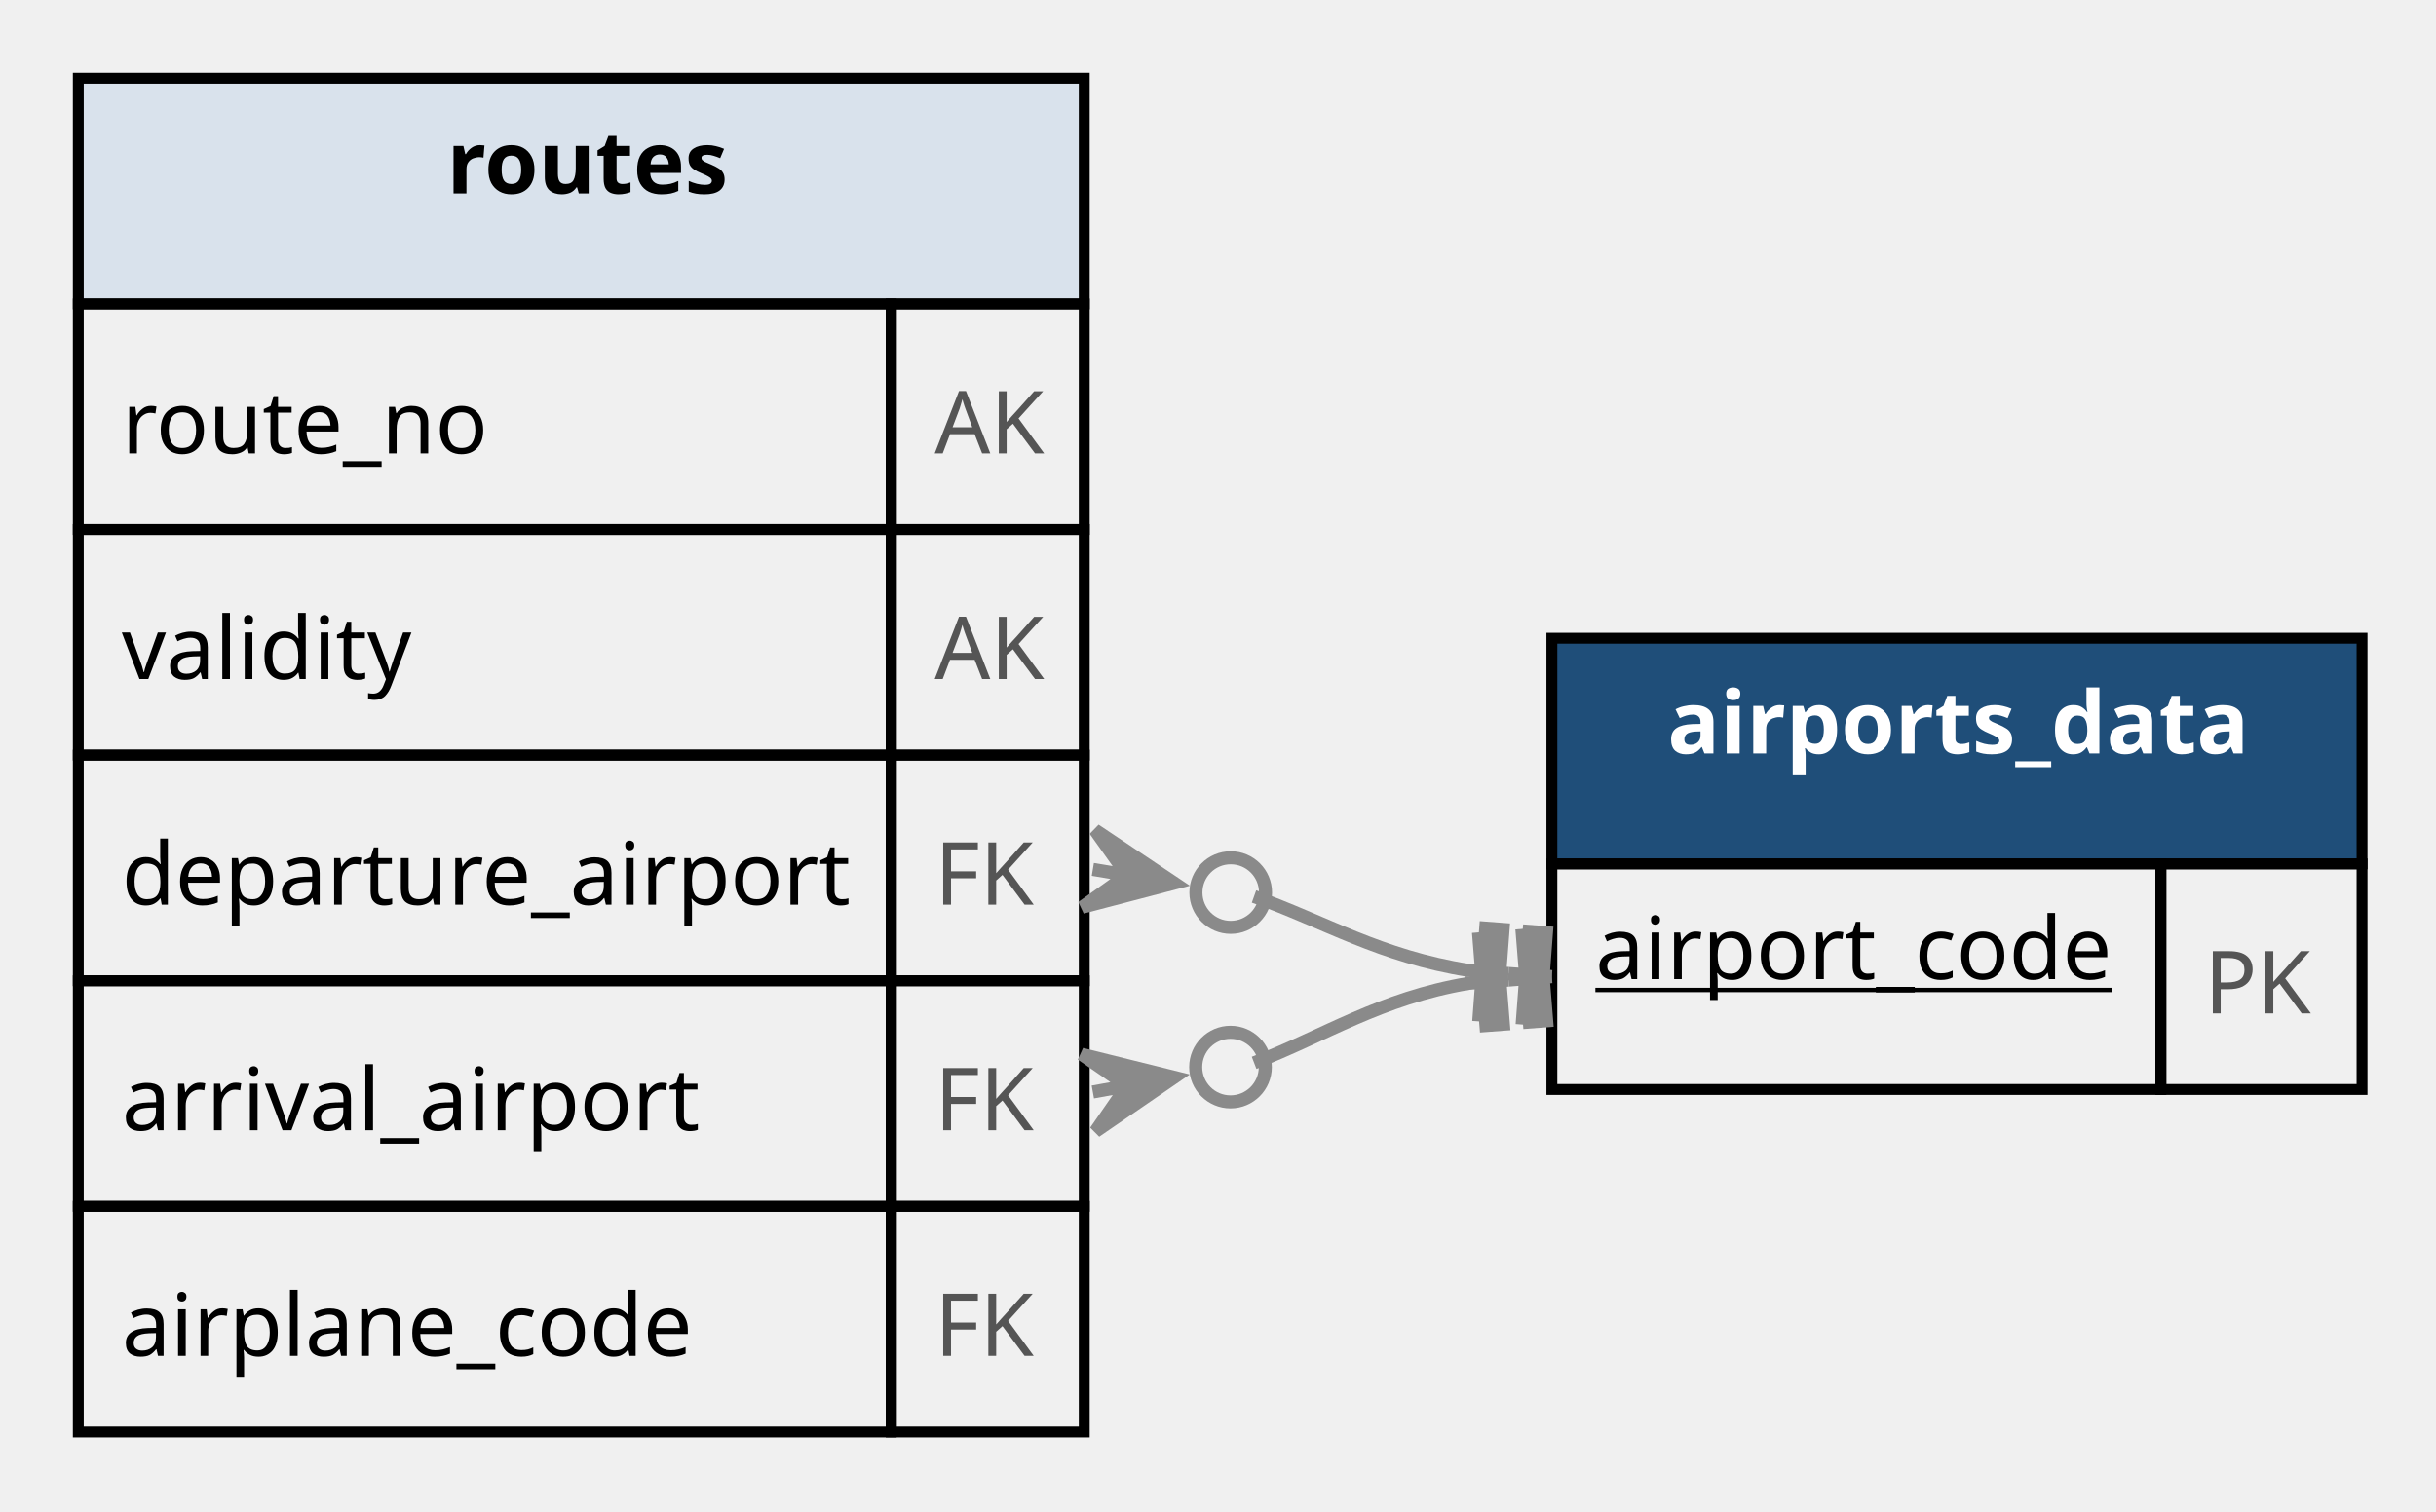
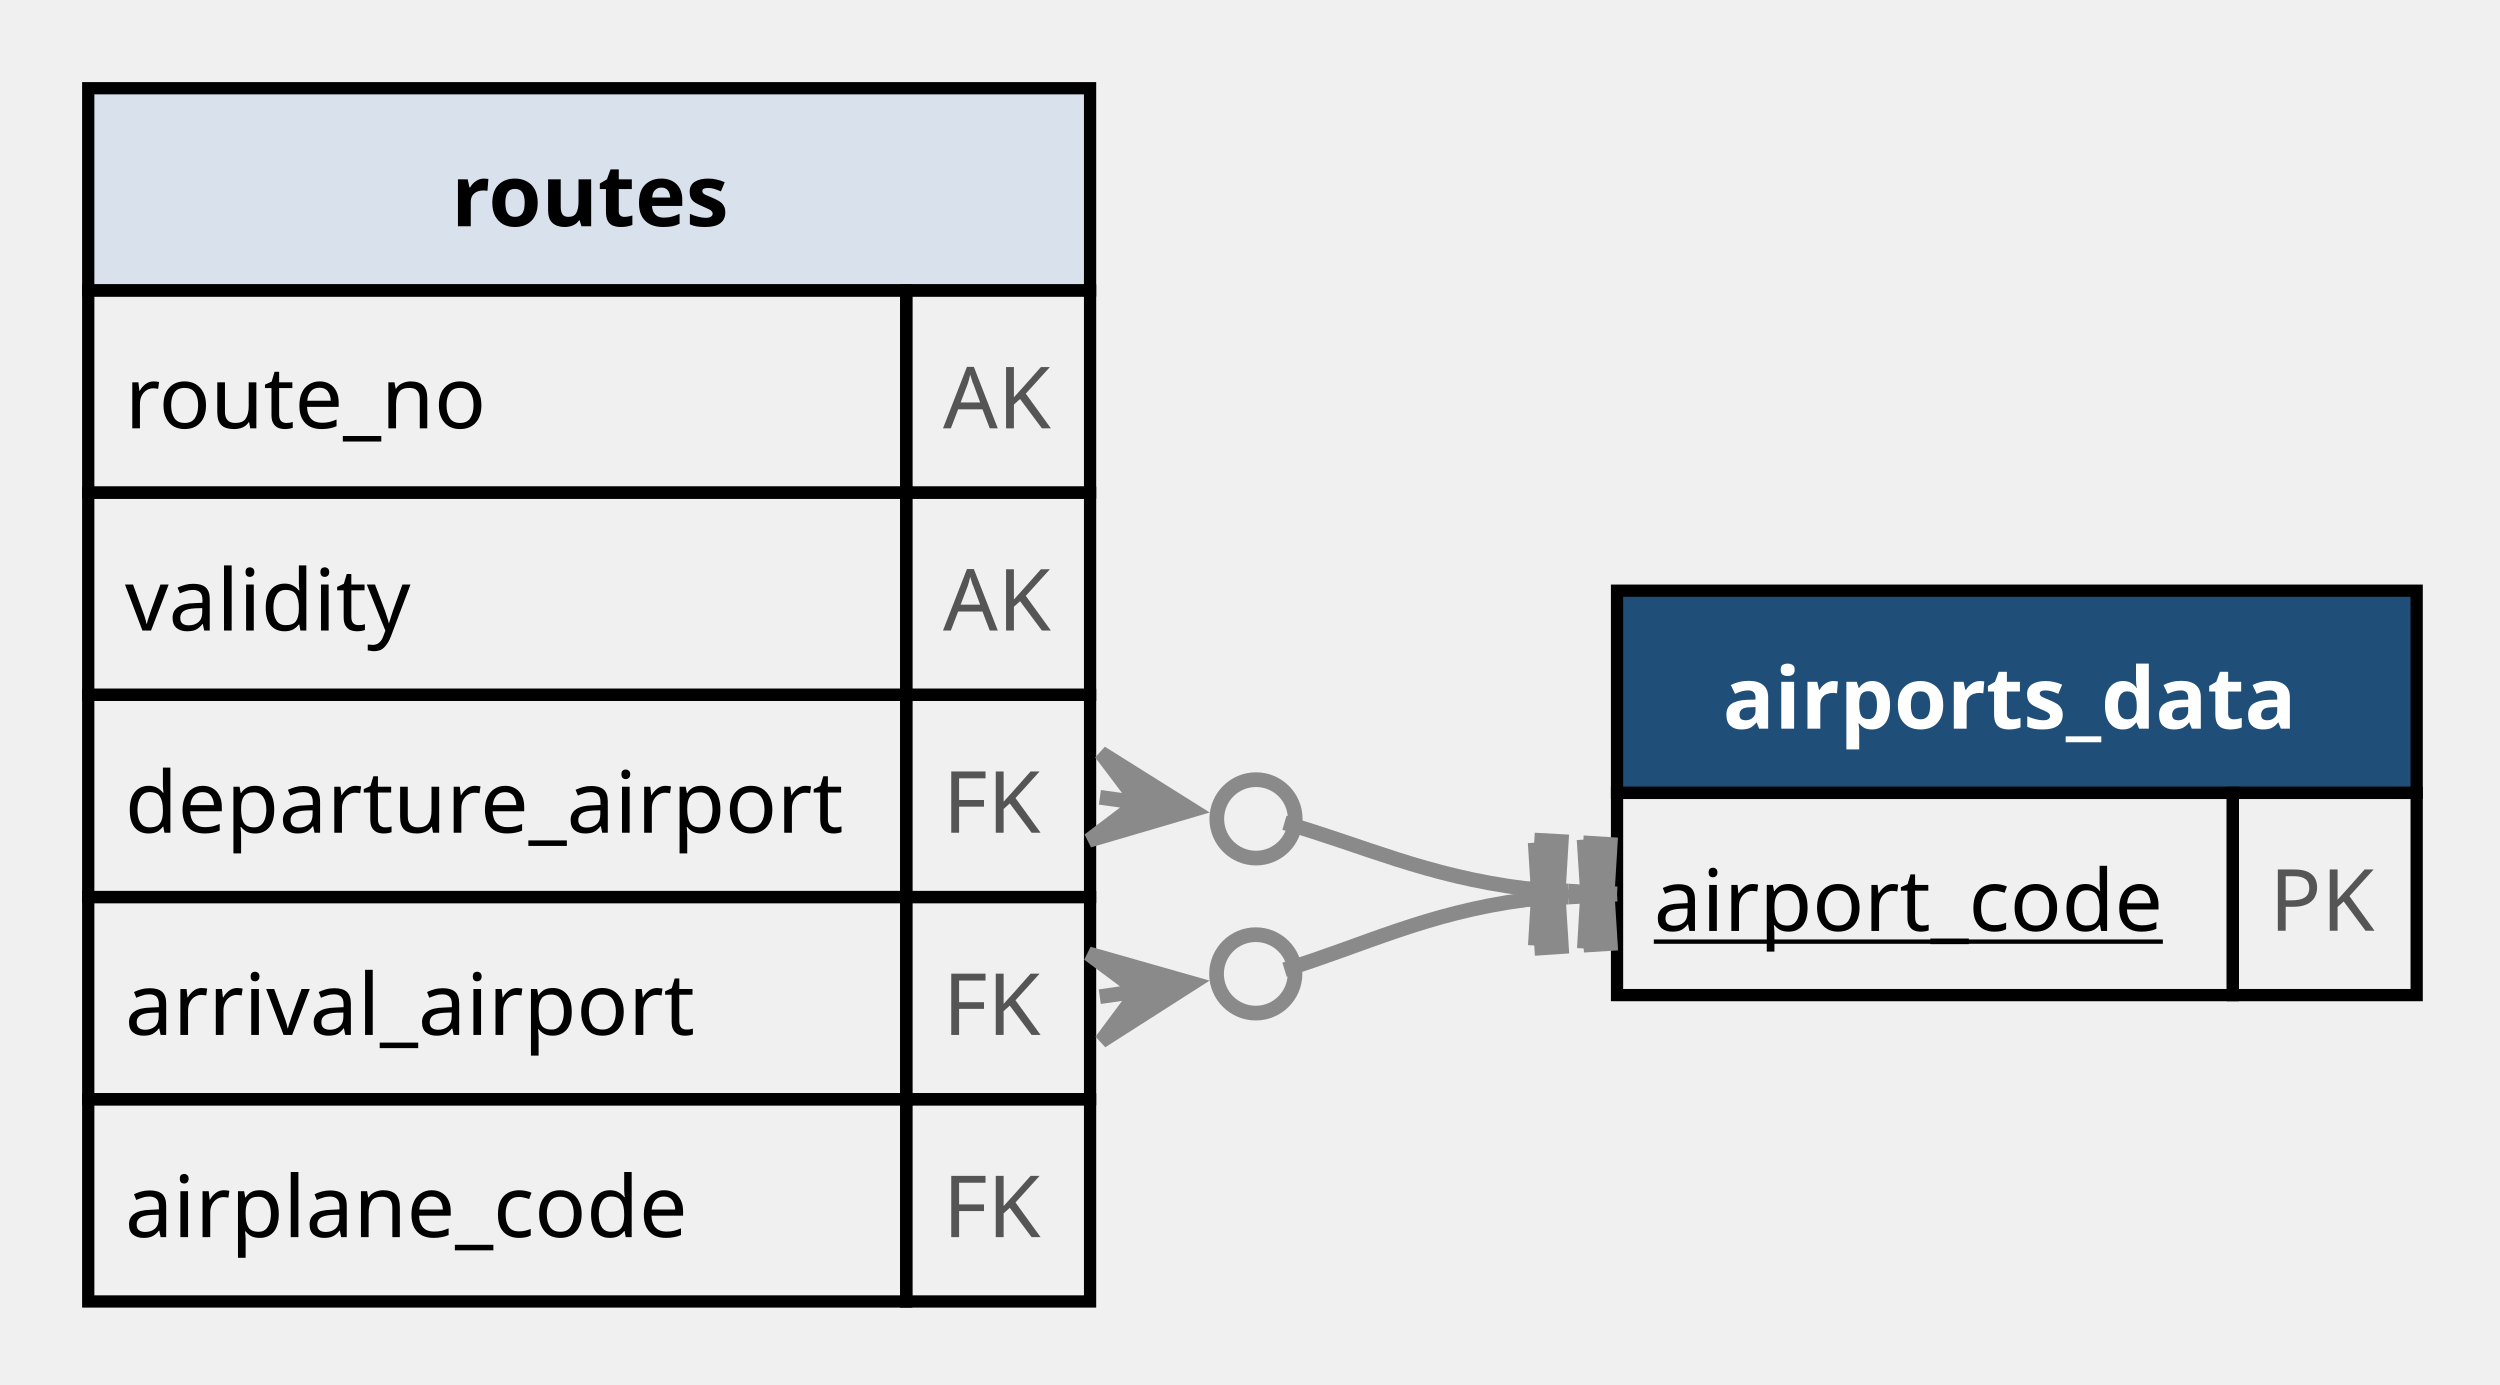
- <svg xmlns="http://www.w3.org/2000/svg" width="224pt" height="139pt" viewBox="0.00 0.00 224.00 139.00">
-   <g id="graph0" class="graph" transform="scale(1 1) rotate(0) translate(7.2 131.7)">
+ <svg xmlns="http://www.w3.org/2000/svg" width="204pt" height="113pt" viewBox="0.00 0.00 204.00 113.00">
+   <g id="graph0" class="graph" transform="scale(1 1) rotate(0) translate(7.2 106.2)">
    <g id="node1" class="node">
-       <polygon fill="#1f4e79" stroke="none" points="135.5,-52.25 135.5,-73 210,-73 210,-52.25 135.5,-52.25" />
-       <polygon fill="none" stroke="#000000" points="135.5,-52.25 135.5,-73 210,-73 210,-52.25 135.5,-52.25" />
-       <text xml:space="preserve" text-anchor="start" x="146.12" y="-62.4" font-family="Noto Sans KR" font-weight="bold" font-size="8.00" fill="#ffffff">airports_data</text>
-       <polygon fill="none" stroke="#000000" points="135.5,-31.5 135.5,-52.25 191.5,-52.25 191.5,-31.5 135.5,-31.5" />
-       <text xml:space="preserve" text-anchor="start" x="139.5" y="-41.65" font-family="Noto Sans KR" text-decoration="underline" font-size="8.00">airport_code</text>
-       <polygon fill="none" stroke="#000000" points="191.5,-31.5 191.5,-52.25 210,-52.25 210,-31.5 191.5,-31.5" />
-       <text xml:space="preserve" text-anchor="start" x="195.5" y="-38.5" font-family="Noto Sans KR" font-size="8.00" fill="#555555">PK</text>
+       <polygon fill="#1f4e79" stroke="none" points="124.75,-41.5 124.75,-58 190,-58 190,-41.5 124.75,-41.5" />
+       <polygon fill="none" stroke="#000000" points="124.75,-41.5 124.75,-58 190,-58 190,-41.5 124.75,-41.5" />
+       <text xml:space="preserve" text-anchor="start" x="133.38" y="-46.74" font-family="Noto Sans KR" font-weight="bold" font-size="7.00" fill="#ffffff">airports_data</text>
+       <polygon fill="none" stroke="#000000" points="124.75,-25 124.75,-41.5 175,-41.5 175,-25 124.75,-25" />
+       <text xml:space="preserve" text-anchor="start" x="127.75" y="-30.24" font-family="Noto Sans KR" text-decoration="underline" font-size="7.00">airport_code</text>
+       <polygon fill="none" stroke="#000000" points="175,-25 175,-41.5 190,-41.5 190,-25 175,-25" />
+       <text xml:space="preserve" text-anchor="start" x="178" y="-30.25" font-family="Noto Sans KR" font-size="7.00" fill="#555555">PK</text>
    </g>
    <g id="node2" class="node">
-       <polygon fill="#d9e2ec" stroke="none" points="0,-103.75 0,-124.5 92.5,-124.5 92.5,-103.75 0,-103.75" />
-       <polygon fill="none" stroke="#000000" points="0,-103.75 0,-124.5 92.5,-124.5 92.5,-103.75 0,-103.75" />
-       <text xml:space="preserve" text-anchor="start" x="33.88" y="-113.9" font-family="Noto Sans KR" font-weight="bold" font-size="8.00" fill="#000000">routes</text>
-       <polygon fill="none" stroke="#000000" points="0,-83 0,-103.75 74.75,-103.75 74.75,-83 0,-83" />
-       <text xml:space="preserve" text-anchor="start" x="4" y="-90" font-family="Noto Sans KR" font-size="8.00">route_no</text>
-       <polygon fill="none" stroke="#000000" points="74.75,-83 74.75,-103.75 92.5,-103.75 92.5,-83 74.75,-83" />
-       <text xml:space="preserve" text-anchor="start" x="78.75" y="-90" font-family="Noto Sans KR" font-size="8.00" fill="#555555">AK</text>
-       <polygon fill="none" stroke="#000000" points="0,-62.25 0,-83 74.75,-83 74.75,-62.25 0,-62.25" />
-       <text xml:space="preserve" text-anchor="start" x="4" y="-69.25" font-family="Noto Sans KR" font-size="8.00">validity</text>
-       <polygon fill="none" stroke="#000000" points="74.75,-62.25 74.75,-83 92.5,-83 92.5,-62.25 74.75,-62.25" />
-       <text xml:space="preserve" text-anchor="start" x="78.75" y="-69.25" font-family="Noto Sans KR" font-size="8.00" fill="#555555">AK</text>
-       <polygon fill="none" stroke="#000000" points="0,-41.5 0,-62.25 74.75,-62.25 74.75,-41.5 0,-41.5" />
-       <text xml:space="preserve" text-anchor="start" x="4" y="-48.5" font-family="Noto Sans KR" font-size="8.00">departure_airport</text>
-       <polygon fill="none" stroke="#000000" points="74.75,-41.5 74.75,-62.25 92.5,-62.25 92.5,-41.5 74.75,-41.5" />
-       <text xml:space="preserve" text-anchor="start" x="78.75" y="-48.5" font-family="Noto Sans KR" font-size="8.00" fill="#555555">FK</text>
-       <polygon fill="none" stroke="#000000" points="0,-20.75 0,-41.5 74.75,-41.5 74.75,-20.75 0,-20.75" />
-       <text xml:space="preserve" text-anchor="start" x="4" y="-27.75" font-family="Noto Sans KR" font-size="8.00">arrival_airport</text>
-       <polygon fill="none" stroke="#000000" points="74.75,-20.75 74.75,-41.5 92.5,-41.5 92.5,-20.75 74.75,-20.75" />
-       <text xml:space="preserve" text-anchor="start" x="78.75" y="-27.75" font-family="Noto Sans KR" font-size="8.00" fill="#555555">FK</text>
-       <polygon fill="none" stroke="#000000" points="0,0 0,-20.75 74.75,-20.75 74.75,0 0,0" />
-       <text xml:space="preserve" text-anchor="start" x="4" y="-7" font-family="Noto Sans KR" font-size="8.00">airplane_code</text>
-       <polygon fill="none" stroke="#000000" points="74.75,0 74.75,-20.75 92.5,-20.75 92.5,0 74.75,0" />
-       <text xml:space="preserve" text-anchor="start" x="78.75" y="-7" font-family="Noto Sans KR" font-size="8.00" fill="#555555">FK</text>
+       <polygon fill="#d9e2ec" stroke="none" points="0,-82.5 0,-99 81.75,-99 81.75,-82.5 0,-82.5" />
+       <polygon fill="none" stroke="#000000" points="0,-82.5 0,-99 81.75,-99 81.75,-82.5 0,-82.5" />
+       <text xml:space="preserve" text-anchor="start" x="29.62" y="-87.74" font-family="Noto Sans KR" font-weight="bold" font-size="7.00" fill="#000000">routes</text>
+       <polygon fill="none" stroke="#000000" points="0,-66 0,-82.5 66.75,-82.5 66.75,-66 0,-66" />
+       <text xml:space="preserve" text-anchor="start" x="3" y="-71.25" font-family="Noto Sans KR" font-size="7.00">route_no</text>
+       <polygon fill="none" stroke="#000000" points="66.75,-66 66.75,-82.5 81.75,-82.5 81.75,-66 66.75,-66" />
+       <text xml:space="preserve" text-anchor="start" x="69.75" y="-71.25" font-family="Noto Sans KR" font-size="7.00" fill="#555555">AK</text>
+       <polygon fill="none" stroke="#000000" points="0,-49.5 0,-66 66.75,-66 66.75,-49.5 0,-49.5" />
+       <text xml:space="preserve" text-anchor="start" x="3" y="-54.75" font-family="Noto Sans KR" font-size="7.00">validity</text>
+       <polygon fill="none" stroke="#000000" points="66.75,-49.5 66.75,-66 81.75,-66 81.75,-49.5 66.75,-49.5" />
+       <text xml:space="preserve" text-anchor="start" x="69.75" y="-54.75" font-family="Noto Sans KR" font-size="7.00" fill="#555555">AK</text>
+       <polygon fill="none" stroke="#000000" points="0,-33 0,-49.5 66.75,-49.5 66.75,-33 0,-33" />
+       <text xml:space="preserve" text-anchor="start" x="3" y="-38.25" font-family="Noto Sans KR" font-size="7.00">departure_airport</text>
+       <polygon fill="none" stroke="#000000" points="66.75,-33 66.75,-49.5 81.75,-49.5 81.75,-33 66.75,-33" />
+       <text xml:space="preserve" text-anchor="start" x="69.75" y="-38.25" font-family="Noto Sans KR" font-size="7.00" fill="#555555">FK</text>
+       <polygon fill="none" stroke="#000000" points="0,-16.5 0,-33 66.75,-33 66.75,-16.5 0,-16.5" />
+       <text xml:space="preserve" text-anchor="start" x="3" y="-21.75" font-family="Noto Sans KR" font-size="7.00">arrival_airport</text>
+       <polygon fill="none" stroke="#000000" points="66.75,-16.5 66.75,-33 81.75,-33 81.75,-16.5 66.75,-16.5" />
+       <text xml:space="preserve" text-anchor="start" x="69.75" y="-21.75" font-family="Noto Sans KR" font-size="7.00" fill="#555555">FK</text>
+       <polygon fill="none" stroke="#000000" points="0,0 0,-16.5 66.75,-16.5 66.75,0 0,0" />
+       <text xml:space="preserve" text-anchor="start" x="3" y="-5.25" font-family="Noto Sans KR" font-size="7.00">airplane_code</text>
+       <polygon fill="none" stroke="#000000" points="66.75,0 66.75,-16.5 81.75,-16.5 81.75,0 66.75,0" />
+       <text xml:space="preserve" text-anchor="start" x="69.75" y="-5.25" font-family="Noto Sans KR" font-size="7.00" fill="#555555">FK</text>
    </g>
    <g id="edge1" class="edge">
-       <path fill="none" stroke="#8a8a8a" stroke-width="1.2" d="M108.11,-49.25C114.61,-46.93 119.72,-43.74 127.86,-42.45" />
-       <polygon fill="#8a8a8a" stroke="#8a8a8a" stroke-width="1.2" points="100.78,-50.48 92.3,-48.26 96.44,-51.21 93.29,-51.74 93.29,-51.74 93.29,-51.74 96.44,-51.21 93.49,-55.36 100.78,-50.48" />
-       <ellipse fill="none" stroke="#8a8a8a" stroke-width="1.2" cx="105.97" cy="-49.61" rx="3.2" ry="3.2" />
-       <polygon fill="#8a8a8a" stroke="#8a8a8a" stroke-width="1.2" points="134.4,-37.95 135,-45.92 133.41,-46.04 132.81,-38.07 134.4,-37.95" />
-       <polyline fill="none" stroke="#8a8a8a" stroke-width="1.2" points="135.5,-41.88 131.51,-42.17" />
-       <polygon fill="#8a8a8a" stroke="#8a8a8a" stroke-width="1.2" points="130.41,-38.24 131.01,-46.22 129.42,-46.34 128.82,-38.36 130.41,-38.24" />
-       <polyline fill="none" stroke="#8a8a8a" stroke-width="1.2" points="131.51,-42.17 127.52,-42.47" />
+       <path fill="none" stroke="#8a8a8a" stroke-width="1.2" d="M97.61,-39.06C104.03,-37.21 109.2,-34.71 117.23,-33.7" />
+       <polygon fill="#8a8a8a" stroke="#8a8a8a" stroke-width="1.2" points="90.07,-40.1 81.66,-37.63 85.71,-40.7 82.55,-41.14 82.55,-41.14 82.55,-41.14 85.71,-40.7 82.64,-44.76 90.07,-40.1" />
+       <ellipse fill="none" stroke="#8a8a8a" stroke-width="1.2" cx="95.29" cy="-39.38" rx="3.2" ry="3.2" />
+       <polygon fill="#8a8a8a" stroke="#8a8a8a" stroke-width="1.2" points="123.71,-29.3 124.19,-37.29 122.59,-37.39 122.12,-29.4 123.71,-29.3" />
+       <polyline fill="none" stroke="#8a8a8a" stroke-width="1.2" points="124.75,-33.25 120.76,-33.49" />
+       <polygon fill="#8a8a8a" stroke="#8a8a8a" stroke-width="1.2" points="119.72,-29.54 120.2,-37.53 118.6,-37.62 118.12,-29.64 119.72,-29.54" />
+       <polyline fill="none" stroke="#8a8a8a" stroke-width="1.2" points="120.76,-33.49 116.76,-33.73" />
    </g>
    <g id="edge2" class="edge">
-       <path fill="none" stroke="#8a8a8a" stroke-width="1.2" d="M108.12,-33.95C114.62,-36.44 119.69,-39.88 127.84,-41.26" />
-       <polygon fill="#8a8a8a" stroke="#8a8a8a" stroke-width="1.2" points="100.77,-32.62 93.54,-27.65 96.44,-31.84 93.29,-31.27 93.29,-31.27 93.29,-31.27 96.44,-31.84 92.25,-34.74 100.77,-32.62" />
-       <ellipse fill="none" stroke="#8a8a8a" stroke-width="1.2" cx="105.95" cy="-33.56" rx="3.2" ry="3.2" />
-       <polygon fill="#8a8a8a" stroke="#8a8a8a" stroke-width="1.2" points="135.02,-37.82 134.38,-45.8 132.79,-45.67 133.43,-37.7 135.02,-37.82" />
-       <polyline fill="none" stroke="#8a8a8a" stroke-width="1.2" points="135.5,-41.88 131.51,-41.56" />
-       <polygon fill="#8a8a8a" stroke="#8a8a8a" stroke-width="1.2" points="131.04,-37.5 130.4,-45.48 128.8,-45.35 129.44,-37.38 131.04,-37.5" />
-       <polyline fill="none" stroke="#8a8a8a" stroke-width="1.2" points="131.51,-41.56 127.53,-41.24" />
+       <path fill="none" stroke="#8a8a8a" stroke-width="1.2" d="M97.62,-27.07C104.04,-29.04 109.18,-31.7 117.22,-32.77" />
+       <polygon fill="#8a8a8a" stroke="#8a8a8a" stroke-width="1.2" points="90.06,-25.97 82.67,-21.25 85.71,-25.33 82.54,-24.87 82.54,-24.87 82.54,-24.87 85.71,-25.33 81.63,-28.37 90.06,-25.97" />
+       <ellipse fill="none" stroke="#8a8a8a" stroke-width="1.2" cx="95.27" cy="-26.73" rx="3.2" ry="3.2" />
+       <polygon fill="#8a8a8a" stroke="#8a8a8a" stroke-width="1.2" points="124.2,-29.21 123.7,-37.19 122.1,-37.09 122.61,-29.11 124.2,-29.21" />
+       <polyline fill="none" stroke="#8a8a8a" stroke-width="1.2" points="124.75,-33.25 120.76,-33" />
+       <polygon fill="#8a8a8a" stroke="#8a8a8a" stroke-width="1.2" points="120.21,-28.96 119.71,-36.94 118.11,-36.84 118.61,-28.85 120.21,-28.96" />
+       <polyline fill="none" stroke="#8a8a8a" stroke-width="1.2" points="120.76,-33 116.77,-32.75" />
    </g>
  </g>
</svg>
